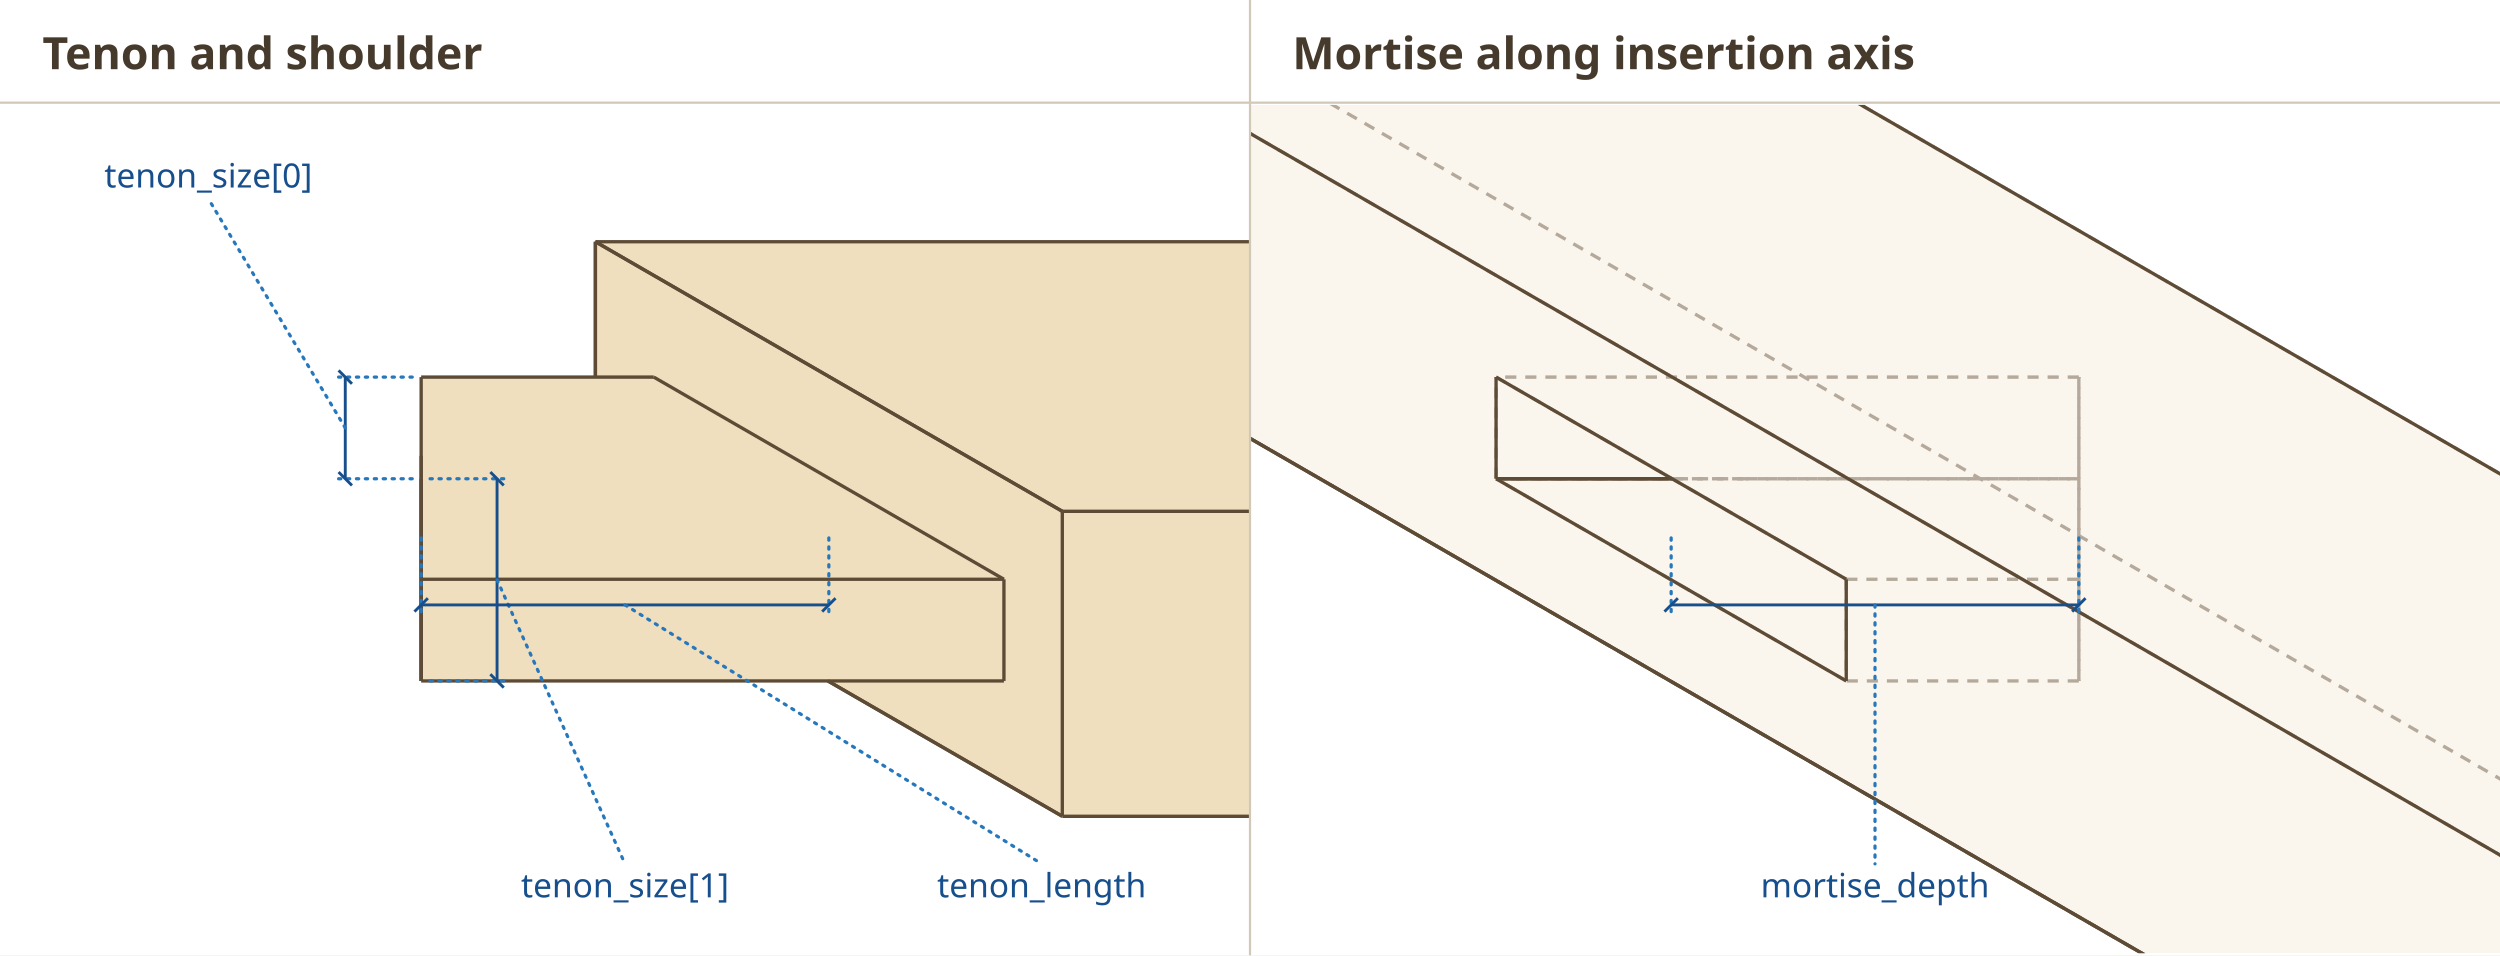
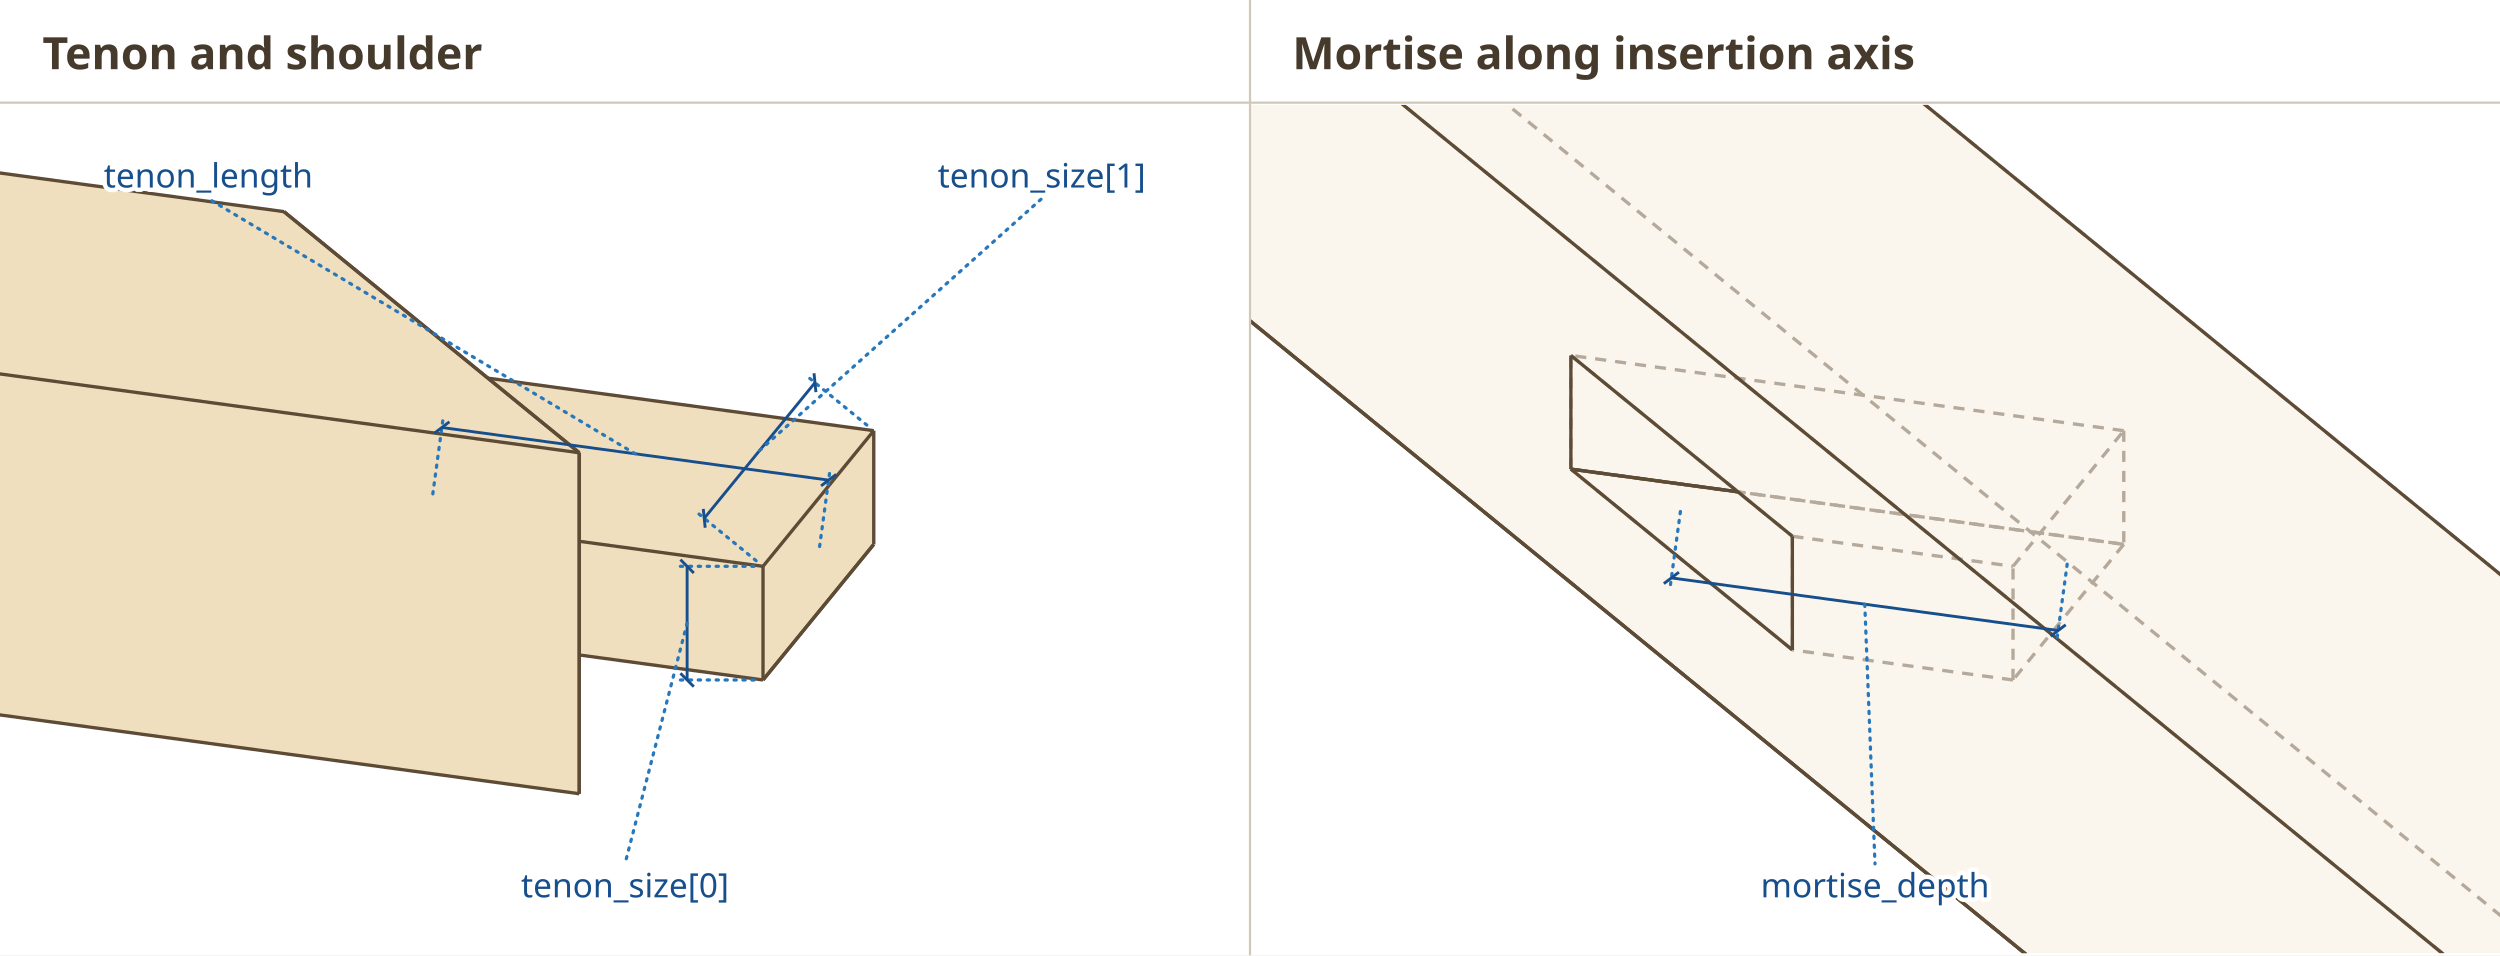
<svg xmlns="http://www.w3.org/2000/svg" font-family="system-ui, sans-serif" role="img" viewBox="0 0 1120 428">
  <rect width="100%" height="100%" fill="white" />
  <svg viewBox="0 0 560 380" x="0" y="47" width="560" height="380" overflow="hidden">
    <g class="member-fills">
-       <path data-member="Tenon and shoulder" fill="#f0dfbf" fill-opacity="1" d="M266.734 61.299 L1643.349 61.299 L1643.349 122.634 Z M475.911 182.067 L266.734 61.299 L1643.349 122.634 Z M1643.349 182.067 L475.911 182.067 L1643.349 122.634 Z M266.734 197.933 L1643.349 197.933 L1643.349 257.366 Z M266.734 197.933 L1643.349 257.366 L1643.349 318.701 Z M266.734 197.933 L1643.349 318.701 L475.911 318.701 Z M1643.349 234.65 L1643.349 318.701 L475.911 318.701 Z M1643.349 182.067 L1643.349 234.65 L475.911 318.701 Z M475.911 182.067 L1643.349 182.067 L475.911 318.701 Z M1643.349 197.933 L266.734 197.933 L266.734 61.299 Z M1643.349 197.933 L266.734 61.299 L1643.349 61.299 Z M475.911 318.701 L449.763 303.605 L449.763 166.971 Z M475.911 318.701 L449.763 166.971 L475.911 182.067 Z M449.763 258.06 L449.763 303.605 L266.734 197.933 Z M449.763 258.06 L266.734 197.933 L266.734 152.388 Z M292.881 167.484 L266.734 152.388 L266.734 61.299 Z M292.881 167.484 L266.734 61.299 L292.881 76.395 Z M449.763 212.516 L292.881 121.94 L292.881 76.395 Z M449.763 212.516 L292.881 76.395 L449.763 166.971 Z M188.678 212.516 L188.678 121.94 L292.881 121.94 Z M449.763 212.516 L188.678 212.516 L292.881 121.94 Z M188.678 258.06 L188.678 167.484 L292.881 167.484 Z M188.678 258.06 L292.881 167.484 L449.763 258.06 Z M292.881 167.484 L188.678 167.484 L188.678 121.94 Z M292.881 167.484 L188.678 121.94 L292.881 121.94 Z M449.763 212.516 L449.763 258.06 L188.678 258.06 Z M188.678 212.516 L449.763 212.516 L188.678 258.06 Z" />
+       <path data-member="Tenon and shoulder" fill="#f0dfbf" fill-opacity="1" d="M259.511 155.839 L-1046.46 -21.881 L-1012.866 -63.026 Z M127.217 47.821 L259.511 155.839 L-1012.866 -63.026 Z M-980.313 -102.895 L127.217 47.821 L-1012.866 -63.026 Z M259.511 308.6 L-1046.46 130.88 L-1013.907 91.011 Z M259.511 308.6 L-1013.907 91.011 L-980.313 49.866 Z M259.511 308.6 L-980.313 49.866 L127.217 200.582 Z M127.217 200.582 L-980.313 49.866 L-980.313 -44.106 Z M127.217 200.582 L-980.313 -44.106 L-980.313 -102.895 Z M127.217 200.582 L-980.313 -102.895 L127.217 47.821 Z M259.511 155.839 L259.511 308.6 L-1046.46 130.88 Z M-1046.46 -21.881 L259.511 155.839 L-1046.46 130.88 Z M-980.313 49.866 L-1046.46 130.88 L-1046.46 -21.881 Z M-980.313 49.866 L-1046.46 -21.881 L-980.313 -102.895 Z M143.754 61.323 L143.754 214.084 L127.217 200.582 Z M127.217 47.821 L143.754 61.323 L127.217 200.582 Z M259.511 308.6 L143.754 214.084 L143.754 163.164 Z M259.511 257.68 L259.511 308.6 L143.754 163.164 Z M259.511 155.839 L259.511 257.68 L242.975 244.177 Z M242.975 142.337 L259.511 155.839 L242.975 244.177 Z M242.975 142.337 L242.975 193.257 L143.754 112.243 Z M143.754 61.323 L242.975 142.337 L143.754 112.243 Z M391.441 145.949 L341.831 206.71 L242.975 193.257 Z M143.754 112.243 L391.441 145.949 L242.975 193.257 Z M391.441 196.87 L341.831 257.63 L242.975 244.177 Z M391.441 196.87 L242.975 244.177 L143.754 163.164 Z M341.831 206.71 L341.831 257.63 L242.975 244.177 Z M242.975 193.257 L341.831 206.71 L242.975 244.177 Z M391.441 196.87 L143.754 163.164 L143.754 112.243 Z M391.441 196.87 L143.754 112.243 L391.441 145.949 Z M391.441 145.949 L391.441 196.87 L341.831 257.63 Z M341.831 206.71 L391.441 145.949 L341.831 257.63 Z M391.441 145.949 L391.441 196.87 L366.636 227.25 Z M391.441 145.949 L366.636 227.25 L341.831 257.63 Z M391.441 145.949 L341.831 257.63 L341.831 206.71 Z" />
    </g>
    <g class="face-fills" />
    <g class="edges" fill="none" stroke-linejoin="round">
      <g data-member="Tenon and shoulder" stroke="#5d4b36" stroke-opacity="1" stroke-width="1.5">
-         <path data-feature="rptw.right" d="M1643.349 122.634 L1643.349 61.299" />
-         <path data-feature="rptw.right" d="M1643.349 61.299 L266.734 61.299" />
-         <path data-feature="rptw.right" d="M266.734 61.299 L475.911 182.067" />
-         <path data-feature="rptw.right" d="M475.911 182.067 L1643.349 182.067" />
-         <path data-feature="rptw.right" d="M1643.349 182.067 L1643.349 122.634" />
-         <path data-feature="rptw.left" d="M1643.349 197.933 L1643.349 257.366" />
-         <path data-feature="rptw.left" d="M1643.349 257.366 L1643.349 318.701" />
-         <path data-feature="rptw.left" d="M1643.349 318.701 L475.911 318.701" />
-         <path data-feature="rptw.left" d="M475.911 318.701 L370.878 258.06" />
-         <path data-feature="rptw.front" d="M1643.349 318.701 L1643.349 234.65" />
-         <path data-feature="rptw.front" d="M1643.349 234.65 L1643.349 182.067" />
-         <path data-feature="rptw.front" d="M475.911 182.067 L475.911 318.701" />
-         <path data-feature="rptw.back" d="M266.734 121.94 L266.734 61.299" />
-         <path data-feature="rptw.back" d="M1643.349 61.299 L1643.349 197.933" />
-         <path data-feature="rptw.top" d="M1643.349 318.701 L1643.349 197.933" />
-         <path data-feature="rptw.top" d="M1643.349 61.299 L1643.349 182.067" />
-         <path data-feature="rptw.top" d="M1643.349 182.067 L1643.349 318.701" />
-         <path data-feature="shoulder" d="M475.911 318.701 L449.763 303.605" />
-         <path data-feature="shoulder" d="M449.763 258.06 L449.763 212.516" />
-         <path data-feature="shoulder" d="M449.763 166.971 L475.911 182.067" />
-         <path data-feature="shoulder" d="M449.763 303.605 L370.878 258.06" />
-         <path data-feature="shoulder" d="M266.734 121.94 L266.734 61.299" />
-         <path data-feature="shoulder" d="M266.734 61.299 L292.881 76.395" />
-         <path data-feature="shoulder" d="M449.763 212.516 L292.881 121.94" />
-         <path data-feature="shoulder" d="M292.881 76.395 L449.763 166.971" />
-         <path data-feature="tenon_right" d="M292.881 121.94 L188.678 121.94" />
-         <path data-feature="tenon_right" d="M188.678 121.94 L188.678 212.516" />
-         <path data-feature="tenon_right" d="M188.678 212.516 L449.763 212.516" />
-         <path data-feature="tenon_left" d="M188.678 258.06 L188.678 167.484" />
-         <path data-feature="tenon_left" d="M449.763 258.06 L188.678 258.06" />
-         <path data-feature="tenon_front" d="M188.678 167.484 L188.678 157.19" />
-         <path data-feature="tenon_back" d="M188.678 212.516 L188.678 258.06" />
-         <path data-feature="side.0" d="M188.678 258.06 L188.678 212.772" />
-         <path data-feature="side.0" d="M188.678 212.772 L188.678 167.484" />
+         <path data-feature="rptw.right" d="M-1012.866 -63.026 L-1046.46 -21.881" />
+         <path data-feature="rptw.right" d="M-1046.46 -21.881 L259.511 155.839" />
+         <path data-feature="rptw.right" d="M259.511 155.839 L127.217 47.821" />
+         <path data-feature="rptw.right" d="M127.217 47.821 L-980.313 -102.895" />
+         <path data-feature="rptw.right" d="M-980.313 -102.895 L-1012.866 -63.026" />
+         <path data-feature="rptw.left" d="M259.511 308.6 L-1046.46 130.88" />
+         <path data-feature="rptw.back" d="M259.511 308.6 L259.511 155.839" />
+         <path data-feature="rptw.back" d="M-1046.46 -21.881 L-1046.46 130.88" />
+         <path data-feature="rptw.top" d="M-1046.46 -21.881 L-980.313 -102.895" />
+         <path data-feature="shoulder" d="M143.754 61.323 L127.217 47.821" />
+         <path data-feature="shoulder" d="M259.511 308.6 L259.511 257.68" />
+         <path data-feature="shoulder" d="M259.511 257.68 L259.511 155.839" />
+         <path data-feature="shoulder" d="M259.511 155.839 L242.975 142.337" />
+         <path data-feature="shoulder" d="M242.975 142.337 L143.754 61.323" />
+         <path data-feature="tenon_right" d="M259.511 195.507 L341.831 206.71" />
+         <path data-feature="tenon_right" d="M341.831 206.71 L391.441 145.949" />
+         <path data-feature="tenon_right" d="M391.441 145.949 L218.591 122.427" />
+         <path data-feature="tenon_left" d="M391.441 196.87 L341.831 257.63" />
+         <path data-feature="tenon_left" d="M341.831 257.63 L259.511 246.428" />
+         <path data-feature="tenon_front" d="M341.831 257.63 L341.831 206.71" />
+         <path data-feature="tenon_back" d="M391.441 145.949 L391.441 196.87" />
+         <path data-feature="side.0" d="M391.441 196.87 L366.636 227.25" />
+         <path data-feature="side.0" d="M366.636 227.25 L341.831 257.63" />
      </g>
    </g>
    <g class="references" fill="none" />
    <g class="dimension" stroke-width="1.3" fill="#174e8c" stroke="#174e8c">
-       <line stroke="#2677bc" stroke-dasharray="1 3" stroke-linecap="round" stroke-width="1.45" x1="184.68" y1="167.48" x2="150.68" y2="167.48" />
-       <line x1="157.68" y1="170.48" x2="151.68" y2="164.48" />
-       <line stroke="#2677bc" stroke-dasharray="1 3" stroke-linecap="round" stroke-width="1.45" x1="184.68" y1="121.94" x2="150.68" y2="121.94" />
-       <line x1="157.68" y1="124.94" x2="151.68" y2="118.94" />
-       <line x1="154.68" y1="167.48" x2="154.68" y2="121.94" />
-       <line stroke="#2677bc" stroke-dasharray="1 3" stroke-linecap="round" stroke-width="1.45" x1="154.68" y1="144.71" x2="93.33" y2="42.00" />
-       <text text-anchor="middle" font-size="15" stroke="white" stroke-width="4" paint-order="stroke" stroke-linejoin="round" transform="translate(93.33 37.00) rotate(0.00)">tenon_size[0]</text>
+       <line stroke="#2677bc" stroke-dasharray="1 3" stroke-linecap="round" stroke-width="1.45" x1="193.90" y1="174.25" x2="198.49" y2="140.56" />
+       <line x1="194.57" y1="147.09" x2="201.33" y2="141.95" />
+       <line stroke="#2677bc" stroke-dasharray="1 3" stroke-linecap="round" stroke-width="1.45" x1="367.18" y1="197.83" x2="371.76" y2="164.14" />
+       <line x1="367.84" y1="170.67" x2="374.60" y2="165.53" />
+       <line x1="197.95" y1="144.52" x2="371.22" y2="168.10" />
+       <line stroke="#2677bc" stroke-dasharray="1 3" stroke-linecap="round" stroke-width="1.45" x1="284.58" y1="156.31" x2="93.33" y2="42.00" />
+       <text text-anchor="middle" font-size="15" stroke="white" stroke-width="4" paint-order="stroke" stroke-linejoin="round" transform="translate(93.33 37.00) rotate(0.00)">tenon_length</text>
    </g>
    <g class="dimension" stroke-width="1.3" fill="#174e8c" stroke="#174e8c">
-       <line stroke="#2677bc" stroke-dasharray="1 3" stroke-linecap="round" stroke-width="1.45" x1="192.68" y1="258.06" x2="226.68" y2="258.06" />
-       <line x1="225.68" y1="261.06" x2="219.68" y2="255.06" />
-       <line stroke="#2677bc" stroke-dasharray="1 3" stroke-linecap="round" stroke-width="1.45" x1="192.68" y1="167.48" x2="226.68" y2="167.48" />
-       <line x1="225.68" y1="170.48" x2="219.68" y2="164.48" />
-       <line x1="222.68" y1="258.06" x2="222.68" y2="167.48" />
-       <line stroke="#2677bc" stroke-dasharray="1 3" stroke-linecap="round" stroke-width="1.45" x1="222.68" y1="212.77" x2="280.00" y2="340.00" />
-       <text text-anchor="middle" font-size="15" stroke="white" stroke-width="4" paint-order="stroke" stroke-linejoin="round" transform="translate(280.00 355.00) rotate(0.00)">tenon_size[1]</text>
+       <line stroke="#2677bc" stroke-dasharray="1 3" stroke-linecap="round" stroke-width="1.45" x1="337.83" y1="257.63" x2="303.83" y2="257.63" />
+       <line x1="310.83" y1="260.63" x2="304.83" y2="254.63" />
+       <line stroke="#2677bc" stroke-dasharray="1 3" stroke-linecap="round" stroke-width="1.45" x1="337.83" y1="206.71" x2="303.83" y2="206.71" />
+       <line x1="310.83" y1="209.71" x2="304.83" y2="203.71" />
+       <line x1="307.83" y1="257.63" x2="307.83" y2="206.71" />
+       <line stroke="#2677bc" stroke-dasharray="1 3" stroke-linecap="round" stroke-width="1.45" x1="307.83" y1="232.17" x2="280.00" y2="340.00" />
+       <text text-anchor="middle" font-size="15" stroke="white" stroke-width="4" paint-order="stroke" stroke-linejoin="round" transform="translate(280.00 355.00) rotate(0.00)">tenon_size[0]</text>
    </g>
    <g class="dimension" stroke-width="1.3" fill="#174e8c" stroke="#174e8c">
-       <line stroke="#2677bc" stroke-dasharray="1 3" stroke-linecap="round" stroke-width="1.45" x1="188.68" y1="194.00" x2="188.68" y2="228.00" />
-       <line x1="185.68" y1="227.00" x2="191.68" y2="221.00" />
-       <line stroke="#2677bc" stroke-dasharray="1 3" stroke-linecap="round" stroke-width="1.45" x1="371.32" y1="194.00" x2="371.32" y2="228.00" />
-       <line x1="368.32" y1="227.00" x2="374.32" y2="221.00" />
-       <line x1="188.68" y1="224.00" x2="371.32" y2="224.00" />
-       <line stroke="#2677bc" stroke-dasharray="1 3" stroke-linecap="round" stroke-width="1.45" x1="280.00" y1="224.00" x2="466.67" y2="340.00" />
-       <text text-anchor="middle" font-size="15" stroke="white" stroke-width="4" paint-order="stroke" stroke-linejoin="round" transform="translate(466.67 355.00) rotate(0.00)">tenon_length</text>
+       <line stroke="#2677bc" stroke-dasharray="1 3" stroke-linecap="round" stroke-width="1.45" x1="338.73" y1="204.18" x2="312.40" y2="182.68" />
+       <line x1="315.92" y1="189.43" x2="315.07" y2="180.98" />
+       <line stroke="#2677bc" stroke-dasharray="1 3" stroke-linecap="round" stroke-width="1.45" x1="388.34" y1="143.42" x2="362.01" y2="121.92" />
+       <line x1="365.53" y1="128.67" x2="364.68" y2="120.22" />
+       <line x1="315.49" y1="185.21" x2="365.10" y2="124.45" />
+       <line stroke="#2677bc" stroke-dasharray="1 3" stroke-linecap="round" stroke-width="1.45" x1="340.30" y1="154.83" x2="466.67" y2="42.00" />
+       <text text-anchor="middle" font-size="15" stroke="white" stroke-width="4" paint-order="stroke" stroke-linejoin="round" transform="translate(466.67 37.00) rotate(0.00)">tenon_size[1]</text>
    </g>
  </svg>
  <text font-size="20" font-weight="600" x="19" y="31" fill="#463a2c">Tenon and shoulder</text>
  <svg viewBox="0 0 560 380" x="560" y="47" width="560" height="380" overflow="hidden">
    <g class="member-fills">
-       <path data-member="Mortise along insertion axis" fill="#f0dfbf" fill-opacity="0.28" d="M-447.336 -245.519 L-299.426 -330.915 L1120.511 488.886 Z M972.601 574.282 L-447.336 -245.519 L1120.511 488.886 Z M-299.426 -194.282 L1120.511 625.519 L972.601 710.915 Z M-299.426 -194.282 L972.601 710.915 L-447.336 -108.886 Z M972.601 574.282 L972.601 619.826 L-447.336 -199.975 Z M-447.336 -245.519 L972.601 574.282 L-447.336 -199.975 Z M-447.336 -108.886 L-447.336 -199.975 L110.237 121.94 Z M110.237 213.029 L-447.336 -108.886 L110.237 121.94 Z M972.601 710.915 L110.237 213.029 L110.237 167.484 Z M972.601 665.371 L972.601 710.915 L110.237 167.484 Z M972.601 665.371 L267.119 258.06 L267.119 212.516 Z M972.601 619.826 L972.601 665.371 L267.119 212.516 Z M1120.511 625.519 L-299.426 -194.282 L-299.426 -330.915 Z M1120.511 625.519 L-299.426 -330.915 L1120.511 488.886 Z M1120.511 488.886 L1120.511 625.519 L972.601 710.915 Z M972.601 574.282 L1120.511 488.886 L972.601 710.915 Z M-299.426 -194.282 L-447.336 -108.886 L-447.336 -245.519 Z M-299.426 -194.282 L-447.336 -245.519 L-299.426 -330.915 Z M110.237 121.94 L371.322 121.94 L371.322 212.516 Z M267.119 212.516 L110.237 121.94 L371.322 212.516 Z M267.119 258.06 L110.237 167.484 L371.322 167.484 Z M267.119 258.06 L371.322 167.484 L371.322 258.06 Z M371.322 212.516 L371.322 258.06 L267.119 258.06 Z M267.119 212.516 L371.322 212.516 L267.119 258.06 Z M371.322 167.484 L110.237 167.484 L110.237 121.94 Z M371.322 167.484 L110.237 121.94 L371.322 121.94 Z" />
+       <path data-member="Mortise along insertion axis" fill="#f0dfbf" fill-opacity="0.28" d="M-208.886 -226.606 L-21.793 -264.796 L876.254 468.456 Z M689.161 506.646 L-208.886 -226.606 L876.254 468.456 Z M-21.793 -112.035 L876.254 621.217 L689.161 659.407 Z M-21.793 -112.035 L689.161 659.407 L-208.886 -73.845 Z M689.161 506.646 L689.161 557.567 L-208.886 -175.686 Z M-208.886 -226.606 L689.161 506.646 L-208.886 -175.686 Z M-208.886 -73.845 L-208.886 -175.686 L143.754 112.243 Z M143.754 214.084 L-208.886 -73.845 L143.754 112.243 Z M689.161 659.407 L143.754 214.084 L143.754 163.164 Z M689.161 608.487 L689.161 659.407 L143.754 163.164 Z M689.161 608.487 L242.975 244.177 L242.975 193.257 Z M689.161 557.567 L689.161 608.487 L242.975 193.257 Z M876.254 621.217 L-21.793 -112.035 L-21.793 -264.796 Z M876.254 621.217 L-21.793 -264.796 L876.254 468.456 Z M876.254 468.456 L876.254 621.217 L689.161 659.407 Z M689.161 506.646 L876.254 468.456 L689.161 659.407 Z M-21.793 -112.035 L-208.886 -73.845 L-208.886 -226.606 Z M-21.793 -112.035 L-208.886 -226.606 L-21.793 -264.796 Z M143.754 112.243 L391.441 145.949 L341.831 206.71 Z M242.975 193.257 L143.754 112.243 L341.831 206.71 Z M242.975 244.177 L143.754 163.164 L391.441 196.87 Z M242.975 244.177 L391.441 196.87 L341.831 257.63 Z M341.831 206.71 L341.831 257.63 L242.975 244.177 Z M242.975 193.257 L341.831 206.71 L242.975 244.177 Z M391.441 196.87 L143.754 163.164 L143.754 112.243 Z M391.441 196.87 L143.754 112.243 L391.441 145.949 Z M391.441 145.949 L391.441 196.87 L341.831 257.63 Z M341.831 206.71 L391.441 145.949 L341.831 257.63 Z" />
    </g>
    <g class="face-fills" />
    <g class="edges" fill="none" stroke-linejoin="round">
      <g data-member="Mortise along insertion axis" stroke="#5d4b36" stroke-opacity="1" stroke-width="1.5">
        <g class="xray-edges" stroke-dasharray="5 4" opacity="0.45">
-           <path data-feature="rptw.right" d="M1120.511 488.886 L-299.426 -330.915" />
-           <path data-feature="rptw.right" d="M-299.426 -330.915 L-447.336 -245.519" />
-           <path data-feature="rptw.right" d="M-447.336 -245.519 L972.601 574.282" />
-           <path data-feature="rptw.right" d="M972.601 574.282 L1120.511 488.886" />
-           <path data-feature="rptw.left" d="M-299.426 -194.282 L1120.511 625.519" />
-           <path data-feature="rptw.left" d="M1120.511 625.519 L972.601 710.915" />
-           <path data-feature="rptw.left" d="M972.601 710.915 L-447.336 -108.886" />
-           <path data-feature="rptw.left" d="M-447.336 -108.886 L-299.426 -194.282" />
-           <path data-feature="rptw.front" d="M110.237 121.94 L267.119 212.516" />
-           <path data-feature="rptw.front" d="M972.601 619.826 L972.601 574.282" />
-           <path data-feature="rptw.front" d="M-447.336 -245.519 L-447.336 -199.975" />
-           <path data-feature="rptw.front" d="M-447.336 -199.975 L-447.336 -108.886" />
-           <path data-feature="rptw.front" d="M-447.336 -108.886 L110.237 213.029" />
-           <path data-feature="rptw.front" d="M110.237 167.484 L110.237 121.94" />
-           <path data-feature="rptw.front" d="M110.237 213.029 L972.601 710.915" />
-           <path data-feature="rptw.front" d="M972.601 710.915 L972.601 665.371" />
-           <path data-feature="rptw.front" d="M267.119 258.06 L110.237 167.484" />
-           <path data-feature="rptw.front" d="M267.119 212.516 L267.119 258.06" />
-           <path data-feature="rptw.front" d="M972.601 665.371 L972.601 619.826" />
-           <path data-feature="rptw.back" d="M-299.426 -194.282 L-299.426 -330.915" />
-           <path data-feature="rptw.back" d="M1120.511 488.886 L1120.511 625.519" />
-           <path data-feature="rptw.top" d="M972.601 574.282 L972.601 710.915" />
-           <path data-feature="rptw.bottom" d="M-447.336 -108.886 L-447.336 -245.519" />
-           <path data-feature="mortise_right" d="M371.322 212.516 L371.322 121.94" />
-           <path data-feature="mortise_right" d="M371.322 121.94 L110.237 121.94" />
-           <path data-feature="mortise_right" d="M267.119 212.516 L371.322 212.516" />
-           <path data-feature="mortise_left" d="M110.237 167.484 L371.322 167.484" />
-           <path data-feature="mortise_left" d="M371.322 167.484 L371.322 258.06" />
-           <path data-feature="mortise_left" d="M371.322 258.06 L267.119 258.06" />
-           <path data-feature="mortise_front" d="M371.322 258.06 L371.322 212.516" />
-           <path data-feature="mortise_back" d="M371.322 167.484 L220.977 167.484" />
-           <path data-feature="mortise_back" d="M220.977 167.484 L110.237 167.484" />
-           <path data-feature="mortise_back" d="M371.322 121.94 L371.322 167.484" />
+           <path data-feature="rptw.right" d="M876.254 468.456 L-21.793 -264.796" />
+           <path data-feature="rptw.right" d="M-21.793 -264.796 L-208.886 -226.606" />
+           <path data-feature="rptw.right" d="M-208.886 -226.606 L689.161 506.646" />
+           <path data-feature="rptw.right" d="M689.161 506.646 L876.254 468.456" />
+           <path data-feature="rptw.left" d="M-21.793 -112.035 L876.254 621.217" />
+           <path data-feature="rptw.left" d="M876.254 621.217 L689.161 659.407" />
+           <path data-feature="rptw.left" d="M689.161 659.407 L-208.886 -73.845" />
+           <path data-feature="rptw.left" d="M-208.886 -73.845 L-21.793 -112.035" />
+           <path data-feature="rptw.front" d="M143.754 112.243 L242.975 193.257" />
+           <path data-feature="rptw.front" d="M689.161 557.567 L689.161 506.646" />
+           <path data-feature="rptw.front" d="M-208.886 -226.606 L-208.886 -175.686" />
+           <path data-feature="rptw.front" d="M-208.886 -175.686 L-208.886 -73.845" />
+           <path data-feature="rptw.front" d="M-208.886 -73.845 L143.754 214.084" />
+           <path data-feature="rptw.front" d="M143.754 163.164 L143.754 112.243" />
+           <path data-feature="rptw.front" d="M143.754 214.084 L689.161 659.407" />
+           <path data-feature="rptw.front" d="M689.161 659.407 L689.161 608.487" />
+           <path data-feature="rptw.front" d="M242.975 244.177 L143.754 163.164" />
+           <path data-feature="rptw.front" d="M242.975 193.257 L242.975 244.177" />
+           <path data-feature="rptw.front" d="M689.161 608.487 L689.161 557.567" />
+           <path data-feature="rptw.back" d="M-21.793 -112.035 L-21.793 -264.796" />
+           <path data-feature="rptw.back" d="M876.254 468.456 L876.254 621.217" />
+           <path data-feature="rptw.top" d="M689.161 506.646 L689.161 659.407" />
+           <path data-feature="rptw.bottom" d="M-208.886 -73.845 L-208.886 -226.606" />
+           <path data-feature="mortise_right" d="M341.831 206.71 L391.441 145.949" />
+           <path data-feature="mortise_right" d="M391.441 145.949 L143.754 112.243" />
+           <path data-feature="mortise_right" d="M242.975 193.257 L341.831 206.71" />
+           <path data-feature="mortise_left" d="M143.754 163.164 L391.441 196.87" />
+           <path data-feature="mortise_left" d="M391.441 196.87 L341.831 257.63" />
+           <path data-feature="mortise_left" d="M341.831 257.63 L242.975 244.177" />
+           <path data-feature="mortise_front" d="M341.831 257.63 L341.831 206.71" />
+           <path data-feature="mortise_back" d="M391.441 196.87 L248.811 177.46" />
+           <path data-feature="mortise_back" d="M248.811 177.46 L143.754 163.164" />
+           <path data-feature="mortise_back" d="M391.441 145.949 L391.441 196.87" />
        </g>
-         <path data-feature="rptw.right" d="M1120.511 488.886 L-299.426 -330.915" />
-         <path data-feature="rptw.right" d="M-299.426 -330.915 L-447.336 -245.519" />
-         <path data-feature="rptw.right" d="M-447.336 -245.519 L972.601 574.282" />
-         <path data-feature="rptw.right" d="M972.601 574.282 L1120.511 488.886" />
-         <path data-feature="rptw.left" d="M1120.511 625.519 L972.601 710.915" />
-         <path data-feature="rptw.left" d="M972.601 710.915 L-447.336 -108.886" />
-         <path data-feature="rptw.front" d="M110.237 121.94 L267.119 212.516" />
-         <path data-feature="rptw.front" d="M972.601 619.826 L972.601 574.282" />
-         <path data-feature="rptw.front" d="M-447.336 -245.519 L-447.336 -199.975" />
-         <path data-feature="rptw.front" d="M-447.336 -199.975 L-447.336 -108.886" />
-         <path data-feature="rptw.front" d="M-447.336 -108.886 L110.237 213.029" />
-         <path data-feature="rptw.front" d="M110.237 167.484 L110.237 121.94" />
-         <path data-feature="rptw.front" d="M110.237 213.029 L972.601 710.915" />
-         <path data-feature="rptw.front" d="M972.601 710.915 L972.601 665.371" />
-         <path data-feature="rptw.front" d="M267.119 258.06 L110.237 167.484" />
-         <path data-feature="rptw.front" d="M267.119 212.516 L267.119 258.06" />
-         <path data-feature="rptw.front" d="M972.601 665.371 L972.601 619.826" />
-         <path data-feature="rptw.back" d="M1120.511 488.886 L1120.511 625.519" />
-         <path data-feature="rptw.top" d="M972.601 574.282 L972.601 710.915" />
-         <path data-feature="rptw.bottom" d="M-447.336 -108.886 L-447.336 -245.519" />
-         <path data-feature="mortise_left" d="M110.237 167.484 L189.122 167.484" />
-         <path data-feature="mortise_back" d="M189.122 167.484 L110.237 167.484" />
+         <path data-feature="rptw.right" d="M876.254 468.456 L-21.793 -264.796" />
+         <path data-feature="rptw.right" d="M-21.793 -264.796 L-208.886 -226.606" />
+         <path data-feature="rptw.right" d="M-208.886 -226.606 L689.161 506.646" />
+         <path data-feature="rptw.right" d="M689.161 506.646 L876.254 468.456" />
+         <path data-feature="rptw.left" d="M876.254 621.217 L689.161 659.407" />
+         <path data-feature="rptw.left" d="M689.161 659.407 L-208.886 -73.845" />
+         <path data-feature="rptw.front" d="M143.754 112.243 L242.975 193.257" />
+         <path data-feature="rptw.front" d="M689.161 557.567 L689.161 506.646" />
+         <path data-feature="rptw.front" d="M-208.886 -226.606 L-208.886 -175.686" />
+         <path data-feature="rptw.front" d="M-208.886 -175.686 L-208.886 -73.845" />
+         <path data-feature="rptw.front" d="M-208.886 -73.845 L143.754 214.084" />
+         <path data-feature="rptw.front" d="M143.754 163.164 L143.754 112.243" />
+         <path data-feature="rptw.front" d="M143.754 214.084 L689.161 659.407" />
+         <path data-feature="rptw.front" d="M689.161 659.407 L689.161 608.487" />
+         <path data-feature="rptw.front" d="M242.975 244.177 L143.754 163.164" />
+         <path data-feature="rptw.front" d="M242.975 193.257 L242.975 244.177" />
+         <path data-feature="rptw.front" d="M689.161 608.487 L689.161 557.567" />
+         <path data-feature="rptw.back" d="M876.254 468.456 L876.254 621.217" />
+         <path data-feature="rptw.top" d="M689.161 506.646 L689.161 659.407" />
+         <path data-feature="rptw.bottom" d="M-208.886 -73.845 L-208.886 -226.606" />
+         <path data-feature="mortise_left" d="M143.754 163.164 L218.591 173.348" />
+         <path data-feature="mortise_back" d="M218.591 173.348 L143.754 163.164" />
      </g>
    </g>
    <g class="references" fill="none" />
    <g class="dimension" stroke-width="1.3" fill="#174e8c" stroke="#174e8c">
-       <line stroke="#2677bc" stroke-dasharray="1 3" stroke-linecap="round" stroke-width="1.45" x1="188.68" y1="194.00" x2="188.68" y2="228.00" />
-       <line x1="185.68" y1="227.00" x2="191.68" y2="221.00" />
-       <line stroke="#2677bc" stroke-dasharray="1 3" stroke-linecap="round" stroke-width="1.45" x1="371.32" y1="194.00" x2="371.32" y2="228.00" />
-       <line x1="368.32" y1="227.00" x2="374.32" y2="221.00" />
-       <line x1="188.68" y1="224.00" x2="371.32" y2="224.00" />
-       <line stroke="#2677bc" stroke-dasharray="1 3" stroke-linecap="round" stroke-width="1.45" x1="280.00" y1="224.00" x2="280.00" y2="340.00" />
+       <line stroke="#2677bc" stroke-dasharray="1 3" stroke-linecap="round" stroke-width="1.45" x1="192.82" y1="182.17" x2="188.24" y2="215.86" />
+       <line x1="185.40" y1="214.47" x2="192.16" y2="209.33" />
+       <line stroke="#2677bc" stroke-dasharray="1 3" stroke-linecap="round" stroke-width="1.45" x1="366.10" y1="205.75" x2="361.51" y2="239.44" />
+       <line x1="358.67" y1="238.05" x2="365.43" y2="232.91" />
+       <line x1="188.78" y1="211.90" x2="362.05" y2="235.48" />
+       <line stroke="#2677bc" stroke-dasharray="1 3" stroke-linecap="round" stroke-width="1.45" x1="275.42" y1="223.69" x2="280.00" y2="340.00" />
      <text text-anchor="middle" font-size="15" stroke="white" stroke-width="4" paint-order="stroke" stroke-linejoin="round" transform="translate(280.00 355.00) rotate(0.00)">mortise_depth</text>
    </g>
  </svg>
  <text font-size="20" font-weight="600" x="579" y="31" fill="#463a2c">Mortise along insertion axis</text>
  <path d="M0 46H1120 M560 0v428" stroke="#d1c8b8" />
</svg>
